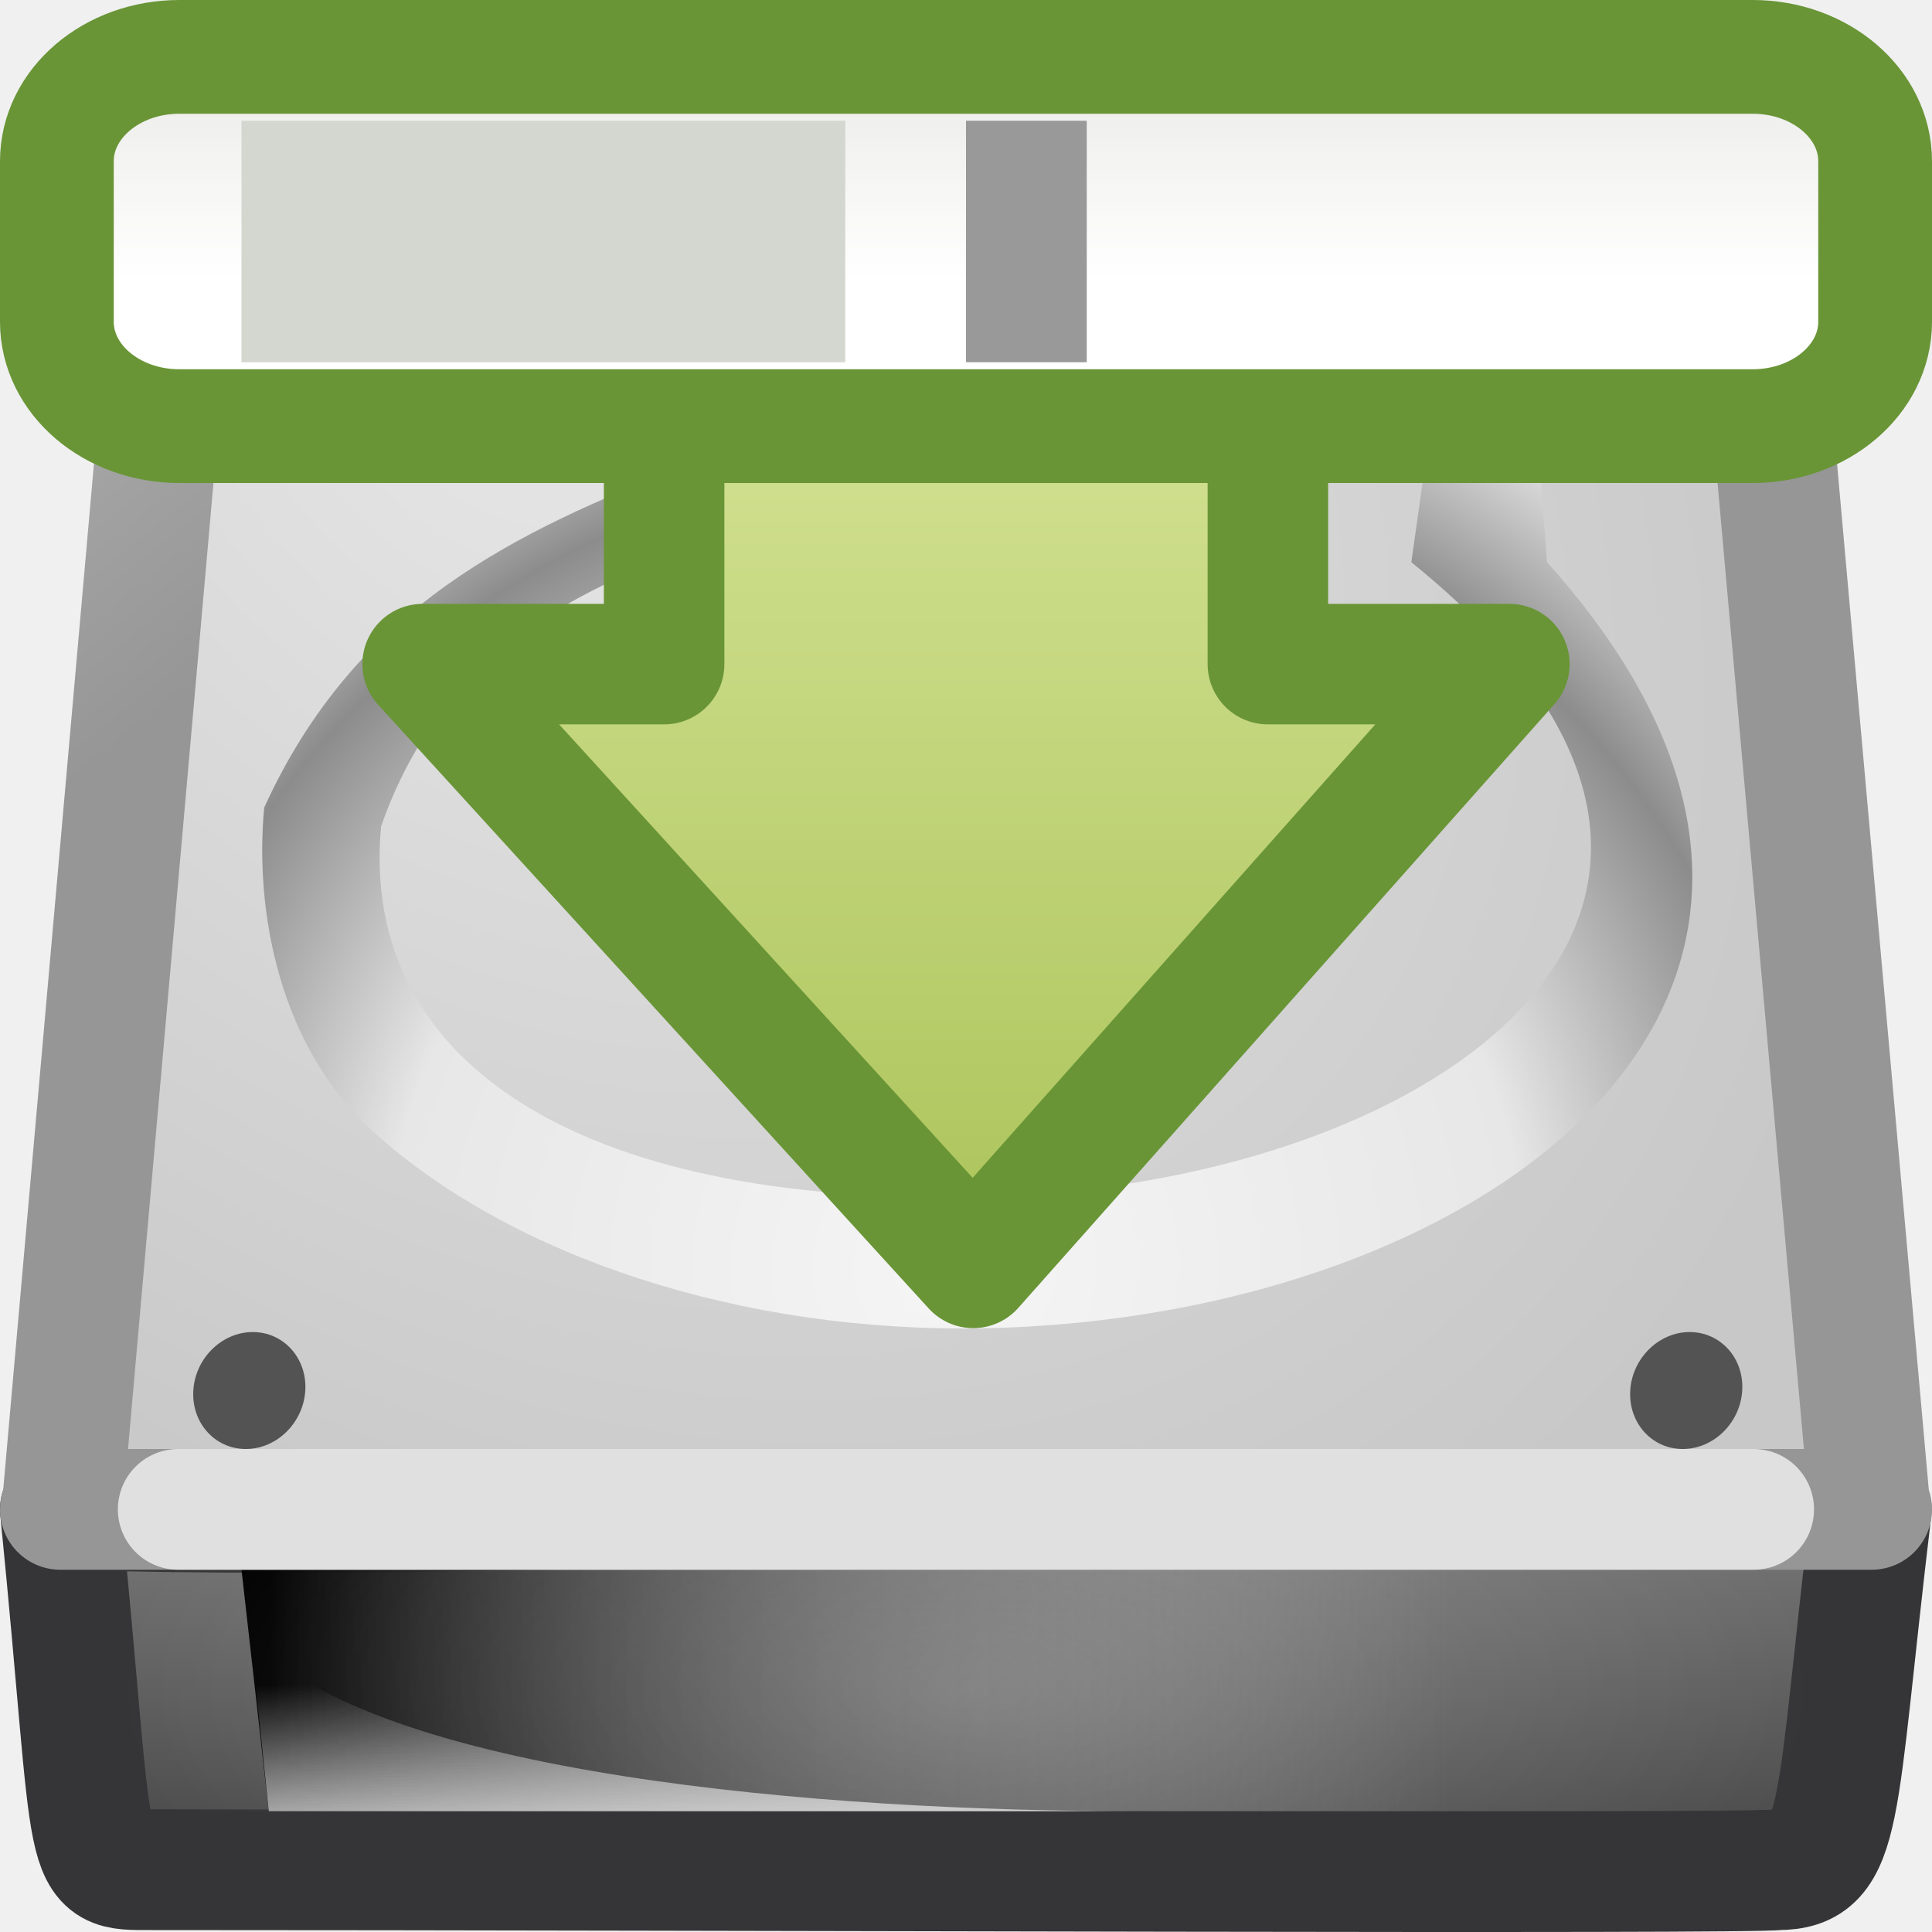
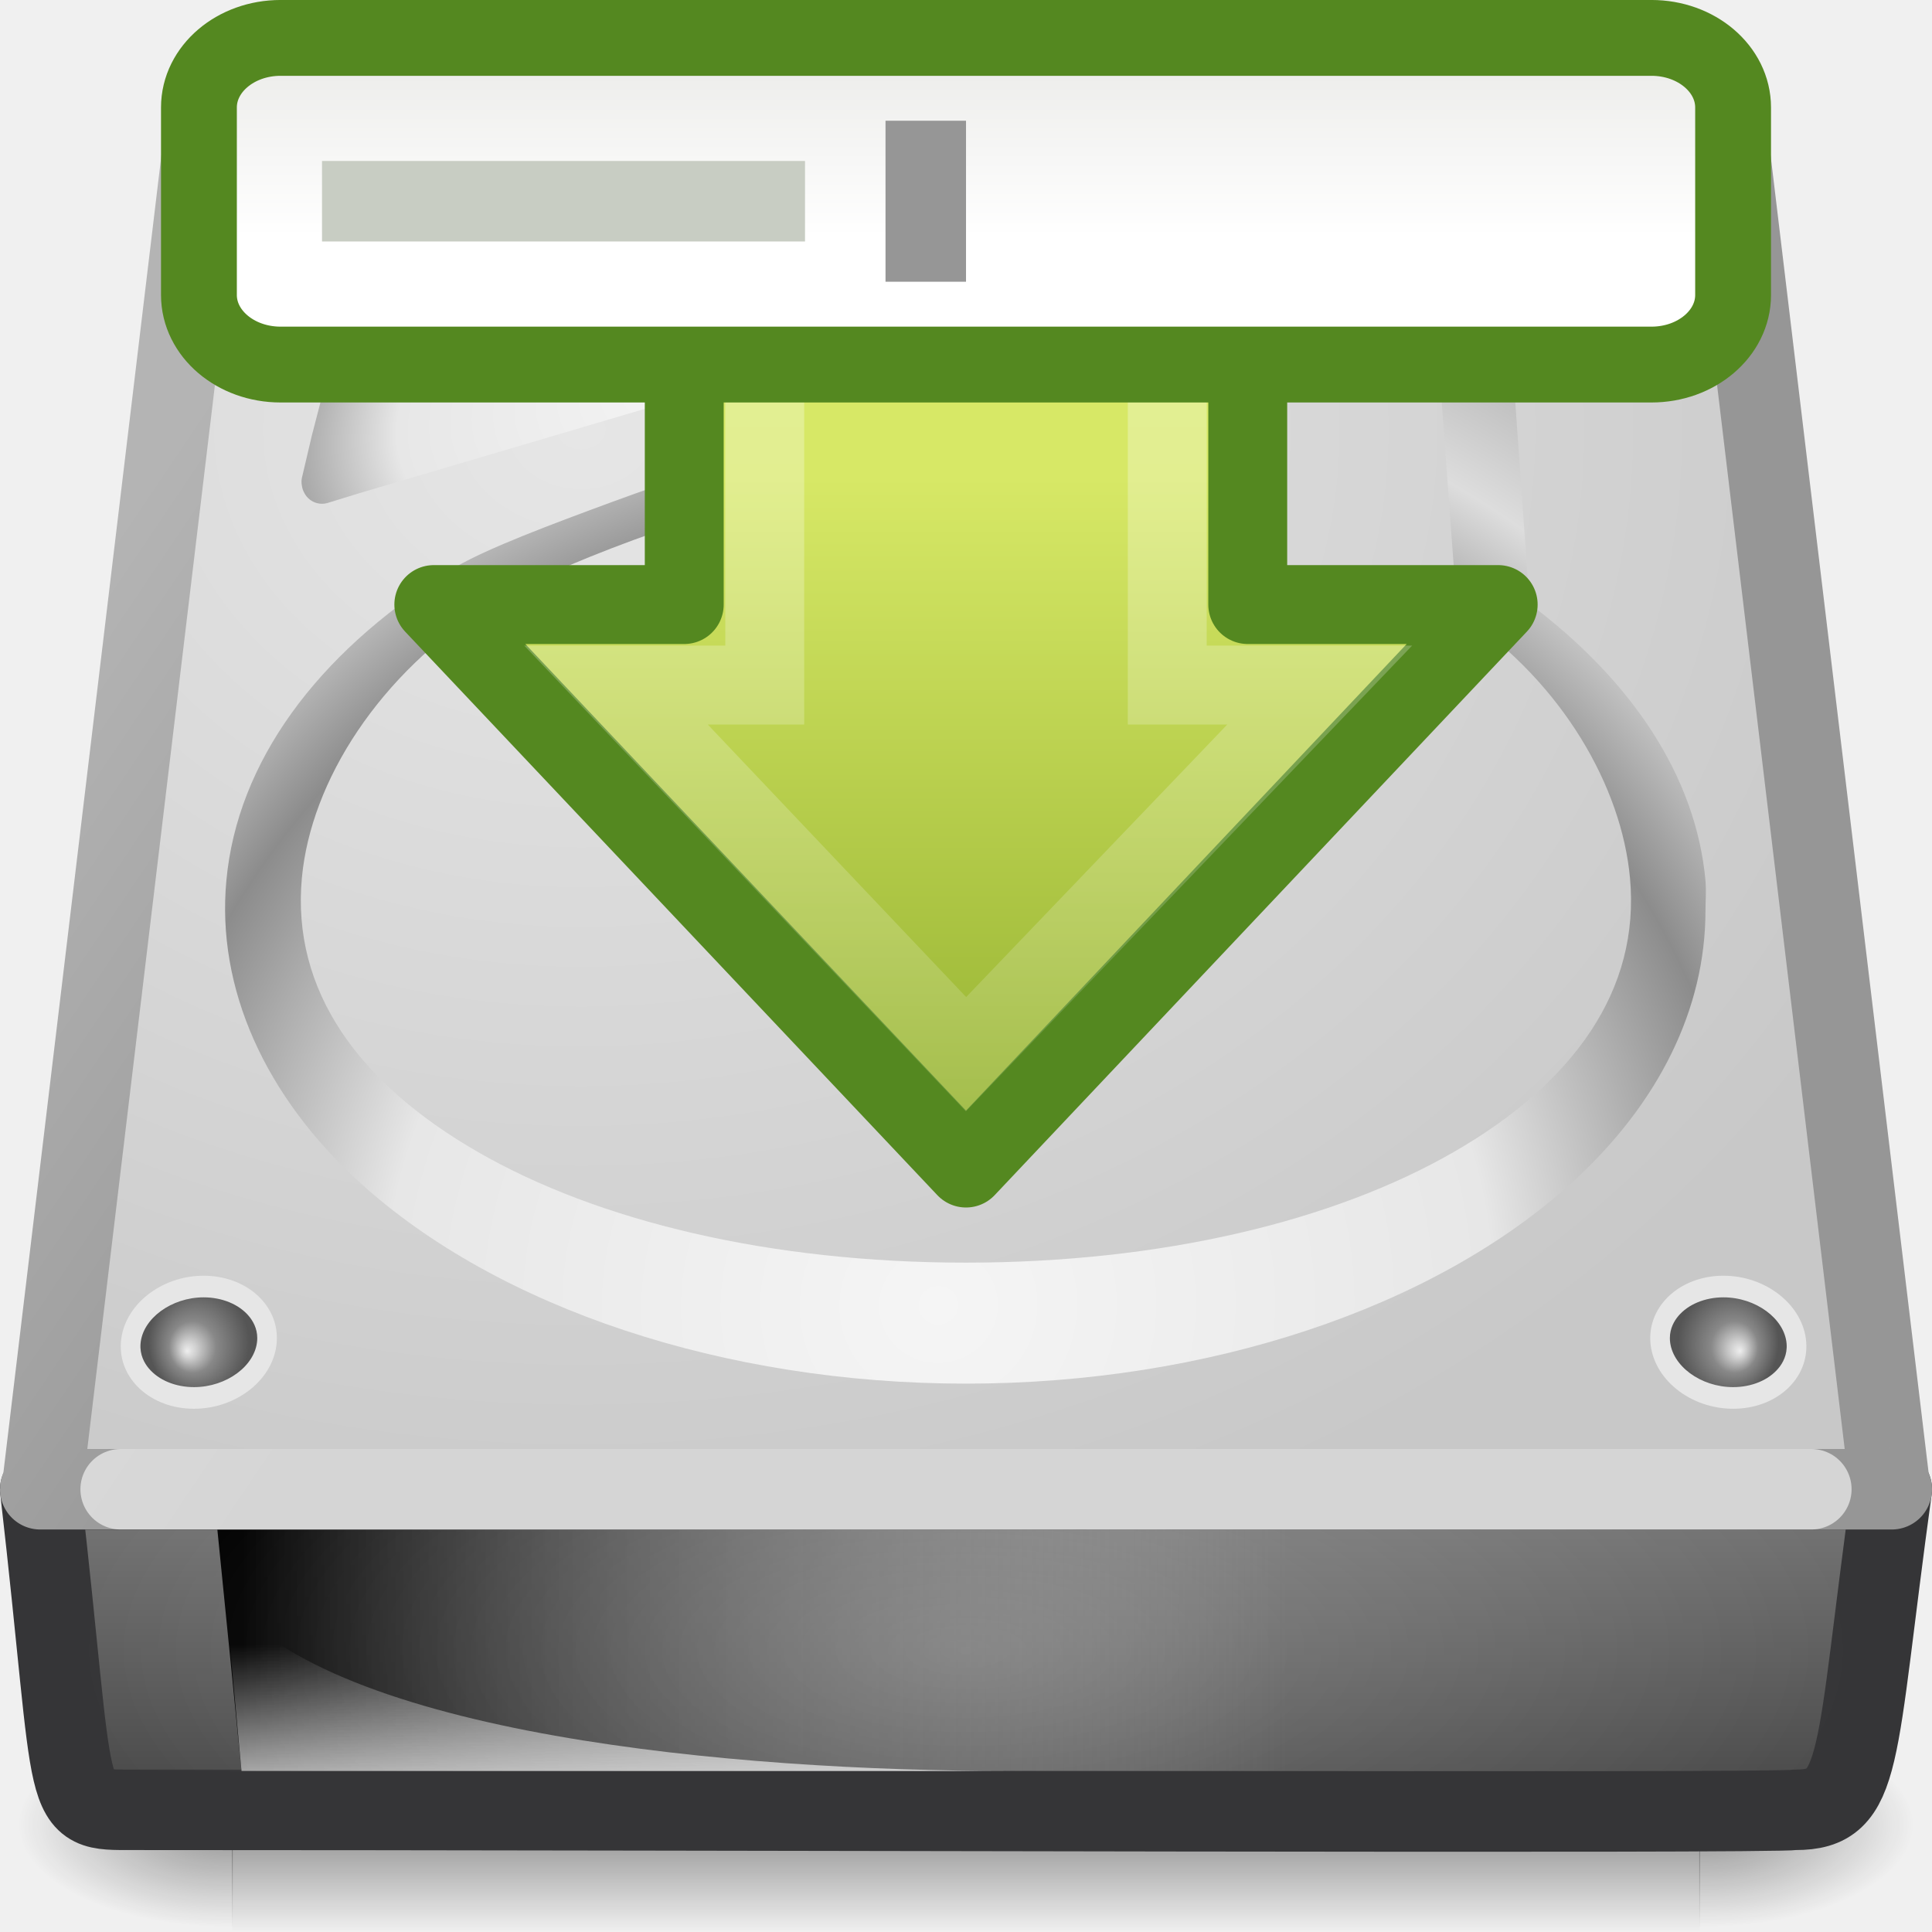
- <svg xmlns="http://www.w3.org/2000/svg" xmlns:xlink="http://www.w3.org/1999/xlink" version="1.0" width="16" height="16" id="svg2">
-   <defs id="defs4">
+ <svg xmlns="http://www.w3.org/2000/svg" xmlns:xlink="http://www.w3.org/1999/xlink" version="1.0" width="24" height="24" id="svg2704">
+   <defs id="defs2706">
+     <linearGradient id="linearGradient5048">
+       <stop id="stop5050" style="stop-color:#000000;stop-opacity:0" offset="0" />
+       <stop id="stop5056" style="stop-color:#000000;stop-opacity:1" offset="0.5" />
+       <stop id="stop5052" style="stop-color:#000000;stop-opacity:0" offset="1" />
+     </linearGradient>
+     <linearGradient x1="302.857" y1="366.648" x2="302.857" y2="609.505" id="linearGradient2883" xlink:href="#linearGradient5048" gradientUnits="userSpaceOnUse" gradientTransform="matrix(0.03776775,0,0,0.01085997,-1.650341,17.3808)" />
+     <radialGradient cx="605.714" cy="486.648" r="117.143" fx="605.714" fy="486.648" id="radialGradient2880" xlink:href="#linearGradient5060" gradientUnits="userSpaceOnUse" gradientTransform="matrix(0.02218262,0,0,0.01085997,7.740736,17.3808)" />
+     <linearGradient id="linearGradient5060">
+       <stop id="stop5062" style="stop-color:#000000;stop-opacity:1" offset="0" />
+       <stop id="stop5064" style="stop-color:#000000;stop-opacity:0" offset="1" />
+     </linearGradient>
+     <radialGradient cx="605.714" cy="486.648" r="117.143" fx="605.714" fy="486.648" id="radialGradient2877" xlink:href="#linearGradient5060" gradientUnits="userSpaceOnUse" gradientTransform="matrix(-0.02218262,0,0,0.01085997,16.25927,17.3808)" />
+     <linearGradient id="linearGradient2215-9">
+       <stop id="stop2223-6" style="stop-color:#7a7a7a;stop-opacity:1" offset="0" />
+       <stop id="stop2219-1" style="stop-color:#474747;stop-opacity:1" offset="1" />
+     </linearGradient>
+     <linearGradient x1="53.991" y1="87.896" x2="53.991" y2="104.281" id="linearGradient2872" xlink:href="#linearGradient2215-9" gradientUnits="userSpaceOnUse" gradientTransform="matrix(0.1904597,0,0,0.2485308,0.090799,-3.484712)" />
+     <linearGradient id="linearGradient6309">
+       <stop id="stop6311" style="stop-color:#000000;stop-opacity:1" offset="0" />
+       <stop id="stop6313" style="stop-color:#bbbbbb;stop-opacity:0" offset="1" />
+     </linearGradient>
+     <linearGradient x1="7.062" y1="35.281" x2="24.688" y2="35.281" id="linearGradient8490" xlink:href="#linearGradient6309" gradientUnits="userSpaceOnUse" gradientTransform="matrix(0.7375886,0,0,0.5393258,-2.209221,1.471909)" />
+     <linearGradient id="linearGradient4236-0">
+       <stop id="stop4238-4" style="stop-color:#eeeeee;stop-opacity:1" offset="0" />
+       <stop id="stop4240-3" style="stop-color:#eeeeee;stop-opacity:0" offset="1" />
+     </linearGradient>
+     <linearGradient x1="12.277" y1="37.206" x2="12.222" y2="33.759" id="linearGradient8487" xlink:href="#linearGradient4236-0" gradientUnits="userSpaceOnUse" gradientTransform="matrix(0.7375886,0,0,0.5393258,-2.795968,2.186958)" />
+     <linearGradient id="linearGradient3484-2">
+       <stop id="stop3486-2" style="stop-color:#969696;stop-opacity:1" offset="0" />
+       <stop id="stop3488-0" style="stop-color:#b4b4b4;stop-opacity:1" offset="1" />
+     </linearGradient>
+     <linearGradient x1="9.599" y1="13.499" x2="4.459" y2="8.35" id="linearGradient2869" xlink:href="#linearGradient3484-2" gradientUnits="userSpaceOnUse" gradientTransform="matrix(0.9892473,0,0,1.469639,0.129032,-10.33859)" />
+     <linearGradient id="linearGradient7056-0">
+       <stop id="stop7064-4" style="stop-color:#e6e6e6;stop-opacity:1" offset="0" />
+       <stop id="stop7060-2" style="stop-color:#c8c8c8;stop-opacity:1" offset="1" />
+     </linearGradient>
+     <radialGradient cx="7.22" cy="4.233" r="12" fx="7.22" fy="4.233" id="radialGradient4072" xlink:href="#linearGradient7056-0" gradientUnits="userSpaceOnUse" gradientTransform="matrix(1.519381,0.00371571,-0.00302474,1.236832,-3.737301,0.06783288)" />
+     <linearGradient id="linearGradient6310-8">
+       <stop id="stop6312-6" style="stop-color:#ffffff;stop-opacity:1" offset="0" />
+       <stop id="stop6314-6" style="stop-color:#ffffff;stop-opacity:0" offset="1" />
+     </linearGradient>
+     <radialGradient cx="24" cy="42" r="21" fx="24" fy="42" id="radialGradient3248" xlink:href="#linearGradient6310-8" gradientUnits="userSpaceOnUse" gradientTransform="matrix(0.5238095,0,1.4568516e-8,0.2142857,-0.5714276,11.5)" />
+     <radialGradient cx="141.747" cy="206.426" r="78.728" fx="141.747" fy="206.426" id="radialGradient8471" xlink:href="#linearGradient4035" gradientUnits="userSpaceOnUse" gradientTransform="matrix(0.1861457,-0.00314024,0.00137767,0.180683,-15.01288,-20.63596)" />
+     <linearGradient id="linearGradient7609-6">
+       <stop id="stop7611-3" style="stop-color:#ffffff;stop-opacity:1" offset="0" />
+       <stop id="stop7677-2" style="stop-color:#e7e7e7;stop-opacity:1" offset="0.47" />
+       <stop id="stop7613-4" style="stop-color:#8c8c8c;stop-opacity:1" offset="0.672" />
+       <stop id="stop7617-3" style="stop-color:#dddddd;stop-opacity:1" offset="0.835" />
+       <stop id="stop7615-6" style="stop-color:#a8a8a8;stop-opacity:1" offset="1" />
+     </linearGradient>
+     <radialGradient cx="142.622" cy="191.854" r="78.728" fx="142.622" fy="191.854" id="radialGradient8464" xlink:href="#linearGradient7609-6" gradientUnits="userSpaceOnUse" gradientTransform="matrix(0.09247618,0,0,-0.08716215,-1.555585,24.36558)" />
+     <linearGradient id="linearGradient4035">
+       <stop id="stop4037" style="stop-color:#f5f5f5;stop-opacity:1" offset="0" />
+       <stop id="stop4039" style="stop-color:#e7e7e7;stop-opacity:1" offset="0.47" />
+       <stop id="stop4041" style="stop-color:#8c8c8c;stop-opacity:1" offset="0.693" />
+       <stop id="stop4043" style="stop-color:#dddddd;stop-opacity:1" offset="0.835" />
+       <stop id="stop4045" style="stop-color:#a8a8a8;stop-opacity:1" offset="1" />
+     </linearGradient>
+     <radialGradient cx="127.317" cy="143.828" r="78.728" fx="127.317" fy="143.828" id="radialGradient8475" xlink:href="#linearGradient4035" gradientUnits="userSpaceOnUse" gradientTransform="matrix(0.1000586,-0.02337636,0.00821684,0.05971738,-5.274111,-0.9113468)" />
+     <radialGradient cx="113.065" cy="97.588" r="2.563" fx="113.667" fy="98" id="radialGradient8498" xlink:href="#radialGradient4241" gradientUnits="userSpaceOnUse" gradientTransform="matrix(2.495652,0,0,2.495652,-223.9757,-53.22609)" />
+     <radialGradient cx="113.065" cy="97.588" r="2.563" fx="113.667" fy="98" id="radialGradient4241" gradientUnits="userSpaceOnUse">
+       <stop id="stop4243" style="stop-color:#eeeeee;stop-opacity:1" offset="0" />
+       <stop id="stop4245" style="stop-color:#cecece;stop-opacity:1" offset="0.16" />
+       <stop id="stop4247" style="stop-color:#888888;stop-opacity:1" offset="0.468" />
+       <stop id="stop4249" style="stop-color:#555555;stop-opacity:1" offset="1" />
+     </radialGradient>
+     <radialGradient cx="113.065" cy="97.588" r="2.563" fx="113.667" fy="98" id="radialGradient8494" xlink:href="#radialGradient4241" gradientUnits="userSpaceOnUse" gradientTransform="matrix(2.495652,0,0,2.495652,-223.9757,-53.22609)" />
+     <linearGradient id="linearGradient4222">
+       <stop id="stop4224" style="stop-color:#ffffff;stop-opacity:1" offset="0" />
+       <stop id="stop4226" style="stop-color:#ffffff;stop-opacity:0" offset="1" />
+     </linearGradient>
+     <linearGradient id="linearGradient2264">
+       <stop id="stop2266" style="stop-color:#d7e866;stop-opacity:1" offset="0" />
+       <stop id="stop2268" style="stop-color:#8cab2a;stop-opacity:1" offset="1" />
+     </linearGradient>
+     <linearGradient x1="8.527" y1="33.332" x2="57.411" y2="33.332" id="linearGradient2831" xlink:href="#linearGradient4222" gradientUnits="userSpaceOnUse" gradientTransform="matrix(0,0.39055,-0.3872368,0,22.22269,-1.724382)" />
+     <linearGradient x1="28.671" y1="23.891" x2="1.31" y2="23.891" id="linearGradient2834" xlink:href="#linearGradient2264" gradientUnits="userSpaceOnUse" gradientTransform="matrix(0,-0.3367372,-0.3354294,0,20.01373,15.58217)" />
+     <linearGradient x1="21.478" y1="1.685" x2="21.478" y2="6.575" id="linearGradient5605" xlink:href="#linearGradient6451" gradientUnits="userSpaceOnUse" gradientTransform="matrix(0.4764428,0,0,0.4057711,-36.62502,-0.8055106)" />
    <linearGradient id="linearGradient6451">
      <stop id="stop6453" style="stop-color:#eeeeec;stop-opacity:1" offset="0" />
      <stop id="stop6455" style="stop-color:#ffffff;stop-opacity:1" offset="1" />
    </linearGradient>
-     <linearGradient x1="21.478" y1="1.685" x2="21.478" y2="6.575" id="linearGradient2885" xlink:href="#linearGradient6451" gradientUnits="userSpaceOnUse" gradientTransform="matrix(0.3764428,0,0,0.3057711,-1.222849,0.3182586)" />
-     <linearGradient id="linearGradient8105">
-       <stop id="stop8107" style="stop-color:#f5f5f5;stop-opacity:1" offset="0" />
-       <stop id="stop8109" style="stop-color:#e7e7e7;stop-opacity:1" offset="0.25" />
-       <stop id="stop8111" style="stop-color:#8c8c8c;stop-opacity:1" offset="0.693" />
-       <stop id="stop8113" style="stop-color:#dddddd;stop-opacity:1" offset="0.835" />
-       <stop id="stop8115" style="stop-color:#a8a8a8;stop-opacity:1" offset="1" />
-     </linearGradient>
-     <linearGradient id="linearGradient4236-0-1">
-       <stop id="stop4238-4-4" style="stop-color:#eeeeee;stop-opacity:1" offset="0" />
-       <stop id="stop4240-3-9" style="stop-color:#eeeeee;stop-opacity:0" offset="1" />
-     </linearGradient>
-     <linearGradient id="linearGradient6309-1">
-       <stop id="stop6311-0" style="stop-color:#000000;stop-opacity:1" offset="0" />
-       <stop id="stop6313-7" style="stop-color:#bbbbbb;stop-opacity:0" offset="1" />
-     </linearGradient>
-     <linearGradient id="linearGradient4035-5">
-       <stop id="stop4037-8" style="stop-color:#f5f5f5;stop-opacity:1" offset="0" />
-       <stop id="stop4039-7" style="stop-color:#e7e7e7;stop-opacity:1" offset="0.47" />
-       <stop id="stop4041-0" style="stop-color:#8c8c8c;stop-opacity:1" offset="0.693" />
-       <stop id="stop4043-4" style="stop-color:#dddddd;stop-opacity:1" offset="0.835" />
-       <stop id="stop4045-8" style="stop-color:#a8a8a8;stop-opacity:1" offset="1" />
-     </linearGradient>
-     <linearGradient id="linearGradient2215-9-0">
-       <stop id="stop2223-6-4" style="stop-color:#7a7a7a;stop-opacity:1" offset="0" />
-       <stop id="stop2219-1-2" style="stop-color:#474747;stop-opacity:1" offset="1" />
-     </linearGradient>
-     <linearGradient id="linearGradient7056-0-9">
-       <stop id="stop7064-4-6" style="stop-color:#e6e6e6;stop-opacity:1" offset="0" />
-       <stop id="stop7060-2-1" style="stop-color:#c8c8c8;stop-opacity:1" offset="1" />
-     </linearGradient>
-     <linearGradient id="linearGradient3484-2-0">
-       <stop id="stop3486-2-4" style="stop-color:#969696;stop-opacity:1" offset="0" />
-       <stop id="stop3488-0-2" style="stop-color:#b4b4b4;stop-opacity:1" offset="1" />
-     </linearGradient>
-     <linearGradient id="linearGradient6310-8-2">
-       <stop id="stop6312-6-2" style="stop-color:#ffffff;stop-opacity:1" offset="0" />
-       <stop id="stop6314-6-0" style="stop-color:#ffffff;stop-opacity:0" offset="1" />
-     </linearGradient>
-     <radialGradient cx="127.317" cy="143.828" r="78.728" fx="127.317" fy="143.828" id="radialGradient8198" xlink:href="#linearGradient8105" gradientUnits="userSpaceOnUse" gradientTransform="matrix(0.04179653,-0.01388393,0.00338688,0.03797545,-0.5419061,-0.7959519)" />
-     <radialGradient cx="24" cy="42" r="21" fx="24" fy="42" id="radialGradient8201" xlink:href="#linearGradient6310-8-2" gradientUnits="userSpaceOnUse" gradientTransform="matrix(0.3333333,0,0,0.1428571,6.5e-7,8.000001)" />
-     <radialGradient cx="142.622" cy="191.854" r="78.728" fx="142.622" fy="191.854" id="radialGradient8208" xlink:href="#linearGradient4035-5" gradientUnits="userSpaceOnUse" gradientTransform="matrix(0.06165082,0,0,-0.0653716,-1.037065,17.52418)" />
-     <radialGradient cx="141.747" cy="206.426" r="78.728" fx="141.747" fy="206.426" id="radialGradient8211" xlink:href="#linearGradient4035-5" gradientUnits="userSpaceOnUse" gradientTransform="matrix(0.1270894,-0.00212891,9.4059438e-4,0.1224932,-10.29815,-14.50006)" />
-     <radialGradient cx="4.199" cy="2.312" r="8" fx="4.199" fy="2.312" id="radialGradient8215" xlink:href="#linearGradient7056-0-9" gradientUnits="userSpaceOnUse" gradientTransform="matrix(1.176701,1.037697,-0.7692774,0.8723254,1.036358,-3.277153)" />
-     <linearGradient x1="4.61" y1="11.321" x2="2.225" y2="6.865" id="linearGradient8217" xlink:href="#linearGradient3484-2-0" gradientUnits="userSpaceOnUse" gradientTransform="matrix(0.6451613,0,0,0.9797594,0.258064,-6.725727)" />
-     <linearGradient x1="12.277" y1="37.206" x2="12.222" y2="33.759" id="linearGradient8220" xlink:href="#linearGradient4236-0-1" gradientUnits="userSpaceOnUse" gradientTransform="matrix(0.5545779,0,0,0.3595506,-2.132306,1.791305)" />
-     <linearGradient x1="7.062" y1="35.281" x2="24.688" y2="35.281" id="linearGradient8223" xlink:href="#linearGradient6309-1" gradientUnits="userSpaceOnUse" gradientTransform="matrix(0.5545779,0,0,0.3595506,-1.691144,1.314606)" />
-     <linearGradient x1="53.991" y1="87.896" x2="53.991" y2="104.281" id="linearGradient8226" xlink:href="#linearGradient2215-9-0" gradientUnits="userSpaceOnUse" gradientTransform="matrix(0.1242128,0,0,0.1863981,0.233129,-3.990748)" />
-     <linearGradient x1="28.315" y1="20.71" x2="0.816" y2="20.71" id="linearGradient3374" xlink:href="#linearGradient4168-1" gradientUnits="userSpaceOnUse" gradientTransform="matrix(0,-0.319447,-0.313352,0,15.56147,13.08587)" />
-     <linearGradient id="linearGradient4168-1">
-       <stop id="stop3656" style="stop-color:#cede8c;stop-opacity:1" offset="0" />
-       <stop id="stop4172-4" style="stop-color:#9fba48;stop-opacity:1" offset="1" />
-     </linearGradient>
  </defs>
-   <g id="g3219">
-     <g id="g3119">
-       <path d="m 15.497,12.5 c -0.304,2.535 -0.226,2.984 -0.777,2.984 -0.216,0.036 -8.698,0 -13.47,0 -0.598,0 -0.447,0.049 -0.75,-2.984 4.814,0.14 10.032,-0.371 14.997,0 z" id="rect2992-5" style="fill:url(#linearGradient8226);fill-opacity:1;fill-rule:nonzero;stroke:#353537;stroke-width:1;stroke-linecap:butt;stroke-linejoin:round;stroke-miterlimit:4;stroke-opacity:1;stroke-dasharray:none;stroke-dashoffset:0;marker:none;visibility:visible;display:inline;overflow:visible;enable-background:accumulate" />
-       <path d="m 2,13 10,0 0,2 L 2.226,15 2,13 z" id="rect9146-5" style="fill:url(#linearGradient8223);fill-opacity:1;fill-rule:evenodd;stroke:none;stroke-width:2.409;marker:none;visibility:visible;display:inline;overflow:visible" />
-       <path d="m 2.226,15 c 0,0 -0.15,-1.442 -0.15,-1.442 1.018,1.143 4.751,1.442 7.325,1.442 0,0 -7.175,0 -7.175,0 z" id="path9148-2" style="opacity:0.811;fill:url(#linearGradient8220);fill-opacity:1;fill-rule:evenodd;stroke:none" />
-       <path d="M 1.49,1.466 0.515,12.489 C 0.505,12.489 0.5,12.492 0.5,12.5 l 15,0 c 0,-0.008 -0.005,-0.011 -0.015,-0.011 L 14.48,1.248 c 0,0 -0.188,-0.743 -0.91,-0.743 -0.688,0 -10.535,-0.004 -11.26,-0.004 -0.759,0 -0.821,0.966 -0.821,0.966 z" id="rect2990-9" style="fill:url(#radialGradient8215);fill-opacity:1;fill-rule:nonzero;stroke:url(#linearGradient8217);stroke-width:1;stroke-linecap:round;stroke-linejoin:round;stroke-miterlimit:4;stroke-opacity:1;stroke-dasharray:none;stroke-dashoffset:0;marker:none;visibility:visible;display:inline;overflow:visible;enable-background:accumulate" />
-       <path d="m 1.476,12.5 13.047,0" id="path2215-0" style="opacity:0.7;fill:none;stroke:#ffffff;stroke-width:1;stroke-linecap:round;stroke-linejoin:round;stroke-miterlimit:4;stroke-opacity:1;stroke-dasharray:none;display:inline" />
-       <path d="M 9.875,1.031 C 9.543,1.031 9.29,1.193 9.281,1.438 7.546,4.255 3.716,3.331 2.188,6.688 2.107,7.55 2.313,8.67 3.094,9.375 4.236,10.407 6.138,11.041 8.156,11 12.322,10.915 15.991,8.2 12.812,4.656 12.795,4.411 12.562,1.438 12.562,1.438 12.545,1.197 12.268,1.031 11.938,1.031 l -2.062,0 z m -0.031,0.438 2.062,0 c 0.12,0 0.214,0.027 0.219,0.094 L 11.688,4.656 C 15.161,7.461 11.946,9.78 8.25,9.906 4.892,10.021 2.97,8.848 3.156,6.844 4.334,3.467 8.864,5.082 9.625,1.562 9.605,1.5 9.727,1.469 9.844,1.469 z" id="path8117" style="fill:url(#radialGradient8211);fill-opacity:1" />
-       <path d="M 8,9 C 7.334,9.004 6.618,8.765 6.218,8.205 5.888,7.738 5.941,7.042 6.349,6.638 6.833,6.12 7.587,5.951 8.272,6.013 8.879,6.069 9.51,6.344 9.835,6.883 10.087,7.317 10.047,7.904 9.716,8.287 9.31,8.795 8.63,9 8,9 z m 0.034,-2.06 C 7.568,6.951 7.069,6.937 6.653,7.181 6.379,7.372 6.355,7.783 6.54,8.045 6.792,8.437 7.266,8.608 7.709,8.668 8.279,8.74 8.906,8.611 9.335,8.21 9.576,7.97 9.687,7.536 9.446,7.259 9.208,7.008 8.838,6.985 8.514,6.954 8.354,6.944 8.194,6.942 8.033,6.94 z" id="path9400" style="fill:url(#radialGradient8208);fill-opacity:1;fill-rule:nonzero;stroke-width:1;stroke-linecap:butt;stroke-linejoin:miter;stroke-miterlimit:4;stroke-opacity:1;stroke-dasharray:none;stroke-dashoffset:0;marker:none;visibility:visible;display:inline;overflow:visible;enable-background:accumulate" />
-       <g transform="matrix(-0.04685826,0,0,0.07750161,4.305519,-2.991086)" id="g9436">
-         <path d="m 37.925,187.15 c 0.314,3.459 5.024,6.279 10.514,6.279 5.488,0 9.643,-2.82 9.276,-6.279 -0.364,-3.44 -5.071,-6.218 -10.507,-6.218 -5.438,0.002 -9.593,2.778 -9.284,6.218 l 0,0 z" id="path9438" style="fill:#535353;fill-opacity:1" />
-       </g>
-       <g transform="matrix(-0.04685826,0,0,0.07750161,16.20552,-2.991086)" id="g9496">
-         <path d="m 37.925,187.15 c 0.314,3.459 5.024,6.279 10.514,6.279 5.488,0 9.643,-2.82 9.276,-6.279 -0.364,-3.44 -5.071,-6.218 -10.507,-6.218 -5.438,0.002 -9.593,2.778 -9.284,6.218 l 0,0 z" id="path9498" style="fill:#535353;fill-opacity:1" />
-       </g>
-       <rect width="14" height="2" x="1" y="13" id="rect6300-3-2" style="opacity:0.2;fill:url(#radialGradient8201);fill-opacity:1;stroke:none" />
-       <path d="M 3.549,1.279 C 3.582,1.464 3.503,1.668 3.477,1.858 3.364,2.438 3.248,3.017 3.139,3.598 3.036,3.976 3.403,3.823 3.449,3.861 3.929,3.678 4.404,3.478 4.881,3.286 5.38,3.082 5.881,2.885 6.377,2.677 6.69,2.491 6.782,2.324 6.864,2.043 6.908,1.799 6.914,1.526 6.792,1.303 6.714,1.149 6.544,1.084 6.38,1.107 c -0.868,0 -1.735,0 -2.603,0 L 3.549,1.279 z m 0.589,0.444 c 0.592,0 1.184,-1e-7 1.776,-1e-7 0.187,0.071 0.055,0.219 -0.083,0.233 C 5.23,2.2 4.628,2.444 4.027,2.688 3.882,2.742 3.872,2.52 3.916,2.426 c 0.037,-0.208 0.074,-0.415 0.111,-0.623 0.041,-0.021 0.066,-0.065 0.111,-0.08 z" id="path8125" style="fill:url(#radialGradient8198);fill-opacity:1;fill-rule:nonzero;stroke:none;stroke-width:1;marker:none;visibility:visible;display:inline;overflow:visible;enable-background:accumulate" />
+   <g id="layer1">
+     <rect width="18.236" height="2.637" x="2.882" y="21.363" id="rect2723" style="opacity:0.402;fill:url(#linearGradient2883);fill-opacity:1;fill-rule:nonzero;stroke:none;stroke-width:1;marker:none;visibility:visible;display:inline;overflow:visible" />
+     <path d="m 21.109,21.363 c 0,0 0,2.637 0,2.637 1.142,0.005 2.762,-0.591 2.762,-1.319 0,-0.728 -1.275,-1.318 -2.762,-1.318 l 0,0 z" id="path2725" style="opacity:0.402;fill:url(#radialGradient2880);fill-opacity:1;fill-rule:nonzero;stroke:none;stroke-width:1;marker:none;visibility:visible;display:inline;overflow:visible" />
+     <path d="m 2.891,21.363 c 0,0 0,2.637 0,2.637 -1.142,0.005 -2.762,-0.591 -2.762,-1.319 0,-0.728 1.275,-1.318 2.762,-1.318 l 0,0 z" id="path2727" style="opacity:0.402;fill:url(#radialGradient2877);fill-opacity:1;fill-rule:nonzero;stroke:none;stroke-width:1;marker:none;visibility:visible;display:inline;overflow:visible" />
+     <path d="m 23.5,18.5 c -0.466,3.38 -0.351,3.982 -1.196,3.982 -0.331,0.048 -13.337,0 -20.654,0 -0.917,0 -0.685,0.066 -1.15,-3.979 l 23,-0.003 0,-4.9e-5 0,0 z" id="rect2992" style="fill:url(#linearGradient2872);fill-opacity:1;fill-rule:nonzero;stroke:#353537;stroke-width:1;stroke-linecap:butt;stroke-linejoin:round;stroke-miterlimit:4;stroke-opacity:1;stroke-dasharray:none;stroke-dashoffset:0;marker:none;visibility:visible;display:inline;overflow:visible;enable-background:accumulate" />
+     <path d="M 2.7,19 16,19 16,22 3,22 2.7,19 z" id="rect9146" style="fill:url(#linearGradient8490);fill-opacity:1;fill-rule:evenodd;stroke:none;stroke-width:2.409;marker:none;visibility:visible;display:inline;overflow:visible" />
+     <path d="m 3,22 c 0,0 -0.2,-2.163 -0.2,-2.163 1.354,1.715 6.319,2.163 9.743,2.163 0,0 -9.543,0 -9.543,0 l 0,0 z" id="path9148" style="opacity:0.811;fill:url(#linearGradient8487);fill-opacity:1;fill-rule:evenodd;stroke:none" />
+     <path d="M 2.5,2 0.523,18.483 c -0.015,0 -0.023,0.004 -0.023,0.017 l 23,0 c 0,-0.012 -0.008,-0.017 -0.023,-0.017 L 21.5,2 C 21.401,1.173 20.333,0.5 19.5,0.5 l -15,0 C 3.667,0.5 2.599,1.173 2.5,2 z" id="rect2990" style="fill:url(#radialGradient4072);fill-opacity:1;fill-rule:nonzero;stroke:url(#linearGradient2869);stroke-width:1;stroke-linecap:round;stroke-linejoin:round;stroke-miterlimit:4;stroke-opacity:1;stroke-dasharray:none;stroke-dashoffset:0;marker:none;visibility:visible;display:inline;overflow:visible;enable-background:accumulate" />
+     <path d="m 1.499,18.5 21.002,0" id="path2215" style="opacity:0.6;fill:none;stroke:#ffffff;stroke-width:1;stroke-linecap:round;stroke-linejoin:round;stroke-miterlimit:4;stroke-opacity:1;stroke-dasharray:none;display:inline" />
+     <rect width="22" height="3" x="1" y="19" id="rect6300-3" style="opacity:0.2;fill:url(#radialGradient3248);fill-opacity:1;stroke:none" />
+     <path d="m 14.531,1.812 c -0.277,0 -0.525,0.081 -0.719,0.219 -0.194,0.138 -0.335,0.35 -0.344,0.594 -0.026,0.75 -0.408,1.289 -1.125,1.781 -0.711,0.488 -1.755,0.9 -3,1.281 -0.01,0.003 -0.021,-0.003 -0.031,0 -0.471,0.099 -1.245,0.376 -2,0.656 C 6.547,6.628 5.848,6.902 5.531,7.125 3.933,8.13 2.948,9.467 2.812,10.938 c -0.124,1.339 0.479,2.679 1.656,3.75 1.722,1.566 4.535,2.5 7.531,2.5 2.996,0 5.809,-0.934 7.531,-2.5 1.075,-0.978 1.656,-2.155 1.656,-3.375 0,-0.099 0.011,-0.242 0,-0.375 C 21.068,9.646 20.272,8.454 19,7.5 18.964,6.996 18.656,2.625 18.656,2.625 18.639,2.381 18.48,2.168 18.281,2.031 18.082,1.895 17.839,1.812 17.562,1.812 l -3.031,0 0,0 z m 0,0.531 3.031,0 c 0.067,0 0.126,0.018 0.156,0.031 l 0.375,5.125 c -0.004,0.021 -0.004,0.042 0,0.062 0.009,0.012 0.02,0.022 0.031,0.031 0.016,0.026 0.037,0.047 0.062,0.062 1.232,0.843 1.959,2.127 2.062,3.25 0.129,1.395 -0.699,2.549 -2.188,3.406 -1.488,0.858 -3.626,1.375 -6.062,1.375 -2.437,0 -4.574,-0.517 -6.062,-1.375 C 4.449,13.455 3.621,12.301 3.75,10.906 3.861,9.706 4.706,8.37 6.094,7.5 6.105,7.491 6.116,7.48 6.125,7.469 6.13,7.465 6.194,7.421 6.281,7.375 6.369,7.329 6.489,7.28 6.625,7.219 6.896,7.096 7.226,6.954 7.594,6.812 8.329,6.529 9.162,6.263 9.562,6.188 c 0.01,8.695e-4 0.021,8.695e-4 0.031,0 1.209,-0.368 2.358,-0.807 3.25,-1.406 0.874,-0.587 1.503,-1.369 1.562,-2.406 0.02,-0.01 0.061,-0.031 0.125,-0.031 l 0,0 z" id="path8469" style="fill:url(#radialGradient8471);fill-opacity:1" />
+     <path d="m 12,13 c -1.682,0 -2.972,-0.845 -2.999,-1.965 C 9,11.022 9,11.011 9,10.999 9,10.593 9.169,10.208 9.49,9.881 10.034,9.329 10.972,9 12,9 c 1.028,0 1.966,0.329 2.51,0.881 0.331,0.336 0.5,0.735 0.49,1.153 C 14.972,12.155 13.682,13 12,13 l 0,-6.3e-5 0,3e-6 z m 0.05,-2.746 c -1.581,0 -2.437,0.21 -2.418,0.974 0.018,0.752 1.078,1.354 2.367,1.354 1.289,0 2.349,-0.601 2.367,-1.354 0.019,-0.765 -0.736,-0.974 -2.317,-0.974 l 0,0 0,0 z" id="path9156" style="fill:url(#radialGradient8464);fill-opacity:1;fill-rule:nonzero;stroke-width:1;stroke-linecap:butt;stroke-linejoin:miter;stroke-miterlimit:4;stroke-opacity:1;stroke-dasharray:none;stroke-dashoffset:0;marker:none;visibility:visible;display:inline;overflow:visible;enable-background:accumulate" />
+     <path d="M 4.969,1.75 C 4.902,1.768 4.845,1.813 4.812,1.875 4.799,1.894 4.789,1.915 4.781,1.938 L 4.719,2.156 3.875,5.406 3.75,5.938 C 3.744,5.968 3.744,6 3.75,6.031 3.754,6.064 3.765,6.096 3.781,6.125 3.814,6.187 3.87,6.232 3.938,6.25 c 0.041,0.011 0.084,0.011 0.125,0 l 0.406,-0.125 6.875,-2.031 0.031,0 c 0.01,6.516e-4 0.021,6.516e-4 0.031,0 0.01,6.516e-4 0.021,6.516e-4 0.031,0 C 11.46,4.086 11.481,4.076 11.5,4.062 11.96,3.809 12.195,3.32 12.25,2.875 12.278,2.647 12.258,2.418 12.188,2.219 12.147,2.105 12.061,1.998 11.969,1.906 11.876,1.815 11.757,1.745 11.594,1.75 l -0.031,0 -6.375,0 -0.156,0 C 5.01,1.747 4.99,1.747 4.969,1.75 z m 0.5,0.688 5.906,0 C 11.36,2.515 11.34,2.568 11.312,2.656 11.263,2.818 11.167,2.95 11.188,2.938 L 4.938,4.75 5.469,2.438 z" id="path8473" style="fill:url(#radialGradient8475);fill-opacity:1;fill-rule:nonzero;stroke:none;stroke-width:1;marker:none;visibility:visible;display:inline;overflow:visible;enable-background:accumulate" />
+     <g transform="matrix(-0.09781119,0,0,0.1076727,8.162211,-3.818251)" id="g9158">
+       <path d="m 48.3,190.28 c 0.314,4.248 5.024,7.712 10.514,7.712 5.488,0 9.643,-3.464 9.276,-7.712 -0.364,-4.225 -5.071,-7.637 -10.507,-7.637 -5.438,0.002 -9.593,3.412 -9.284,7.637 z" id="path9160" style="fill:#e6e6e6;fill-opacity:1" />
+       <path d="m 51.851,187.292 c -0.502,0.539 -1.076,1.403 -1.076,2.551 0,0.082 0.005,0.165 0.01,0.252 0.217,2.927 3.893,5.401 8.026,5.401 2.353,0 4.505,-0.811 5.752,-2.174 0.537,-0.581 1.148,-1.545 1.038,-2.828 -0.252,-2.902 -3.923,-5.356 -8.021,-5.356 -2.336,0.002 -4.48,0.806 -5.73,2.154 l -2e-5,0 0,0 z" id="path9162" style="fill:url(#radialGradient8498);fill-opacity:1" />
    </g>
-     <path d="M 12.5,5.5 8.06,10.5 3.5,5.5 l 2,0 L 5.5,0.5 l 5,0 0,5 2,0 z" id="path3288" style="fill:url(#linearGradient3374);fill-opacity:1;fill-rule:nonzero;stroke:#699536;stroke-width:0.998;stroke-linecap:round;stroke-linejoin:round;stroke-miterlimit:4;stroke-opacity:1;stroke-dasharray:none;stroke-dashoffset:0;marker:none;visibility:visible;display:inline;overflow:visible" />
+     <g transform="matrix(0.09781119,0,0,0.1076727,15.77732,-3.818251)" id="g9190">
+       <path d="m 48.3,190.28 c 0.314,4.248 5.024,7.712 10.514,7.712 5.488,0 9.643,-3.464 9.276,-7.712 -0.364,-4.225 -5.071,-7.637 -10.507,-7.637 -5.438,0.002 -9.593,3.412 -9.284,7.637 z" id="path9192" style="fill:#e6e6e6;fill-opacity:1" />
+       <path d="m 51.851,187.292 c -0.502,0.539 -1.076,1.403 -1.076,2.551 0,0.082 0.005,0.165 0.01,0.252 0.217,2.927 3.893,5.401 8.026,5.401 2.353,0 4.505,-0.811 5.752,-2.174 0.537,-0.581 1.148,-1.545 1.038,-2.828 -0.252,-2.902 -3.923,-5.356 -8.021,-5.356 -2.336,0.002 -4.48,0.806 -5.73,2.154 l -2e-5,0 0,0 z" id="path9194" style="fill:url(#radialGradient8494);fill-opacity:1" />
+     </g>
+     <path d="m 18.611,7.51 -6.611,7 -6.611,-7 3.111,0 0,-6 7,0 0,6 3.111,0 z" id="path4348" style="fill:url(#linearGradient2834);fill-opacity:1;fill-rule:nonzero;stroke:#548820;stroke-width:0.98;stroke-linecap:round;stroke-linejoin:round;stroke-miterlimit:4;stroke-opacity:1;stroke-dasharray:none;stroke-dashoffset:0;marker:none;visibility:visible;display:inline;overflow:visible" />
+     <path d="m 16.394,8.51 -4.394,4.586 -4.348,-4.586 1.848,0 0,-6 5,0 0,6 1.894,0 z" id="path4360" style="opacity:0.354;fill:none;stroke:url(#linearGradient2831);stroke-width:0.98;stroke-linecap:butt;stroke-linejoin:miter;stroke-miterlimit:4;stroke-opacity:1;stroke-dasharray:none;stroke-dashoffset:0;marker:none;visibility:visible;display:inline;overflow:visible" />
  </g>
-   <rect width="15.058" height="3.058" rx="1.014" ry="0.864" x="0.471" y="0.471" id="rect5480" style="fill:url(#linearGradient2885);fill-opacity:1;stroke:#699536;stroke-width:0.942;stroke-linecap:butt;stroke-linejoin:miter;stroke-miterlimit:4;stroke-opacity:1;stroke-dasharray:none;stroke-dashoffset:0;display:inline" />
-   <rect width="5" height="2" x="2" y="1" id="rect6467" style="fill:#d3d7cf;fill-opacity:1;stroke:none;display:inline" />
-   <rect width="1" height="2" x="8" y="1" id="rect6469" style="fill:#999999;fill-opacity:1;stroke:none;display:inline" />
+   <g transform="translate(36.95217,1.073769)" id="g5600">
+     <rect width="19.058" height="4.058" rx="1.014" ry="0.864" x="-34.481" y="-0.603" id="rect5480" style="fill:url(#linearGradient5605);fill-opacity:1;stroke:#548820;stroke-width:0.942;stroke-linecap:butt;stroke-linejoin:miter;stroke-miterlimit:4;stroke-opacity:1;stroke-dasharray:none;stroke-dashoffset:0;display:inline" />
+     <rect width="6" height="1" x="-32.952" y="0.926" id="rect6467" style="fill:#c8cdc3;fill-opacity:1;stroke:none;display:inline" />
+     <rect width="1" height="2" x="-25.952" y="0.426" id="rect6469" style="fill:#969696;fill-opacity:1;stroke:none;display:inline" />
+   </g>
</svg>
